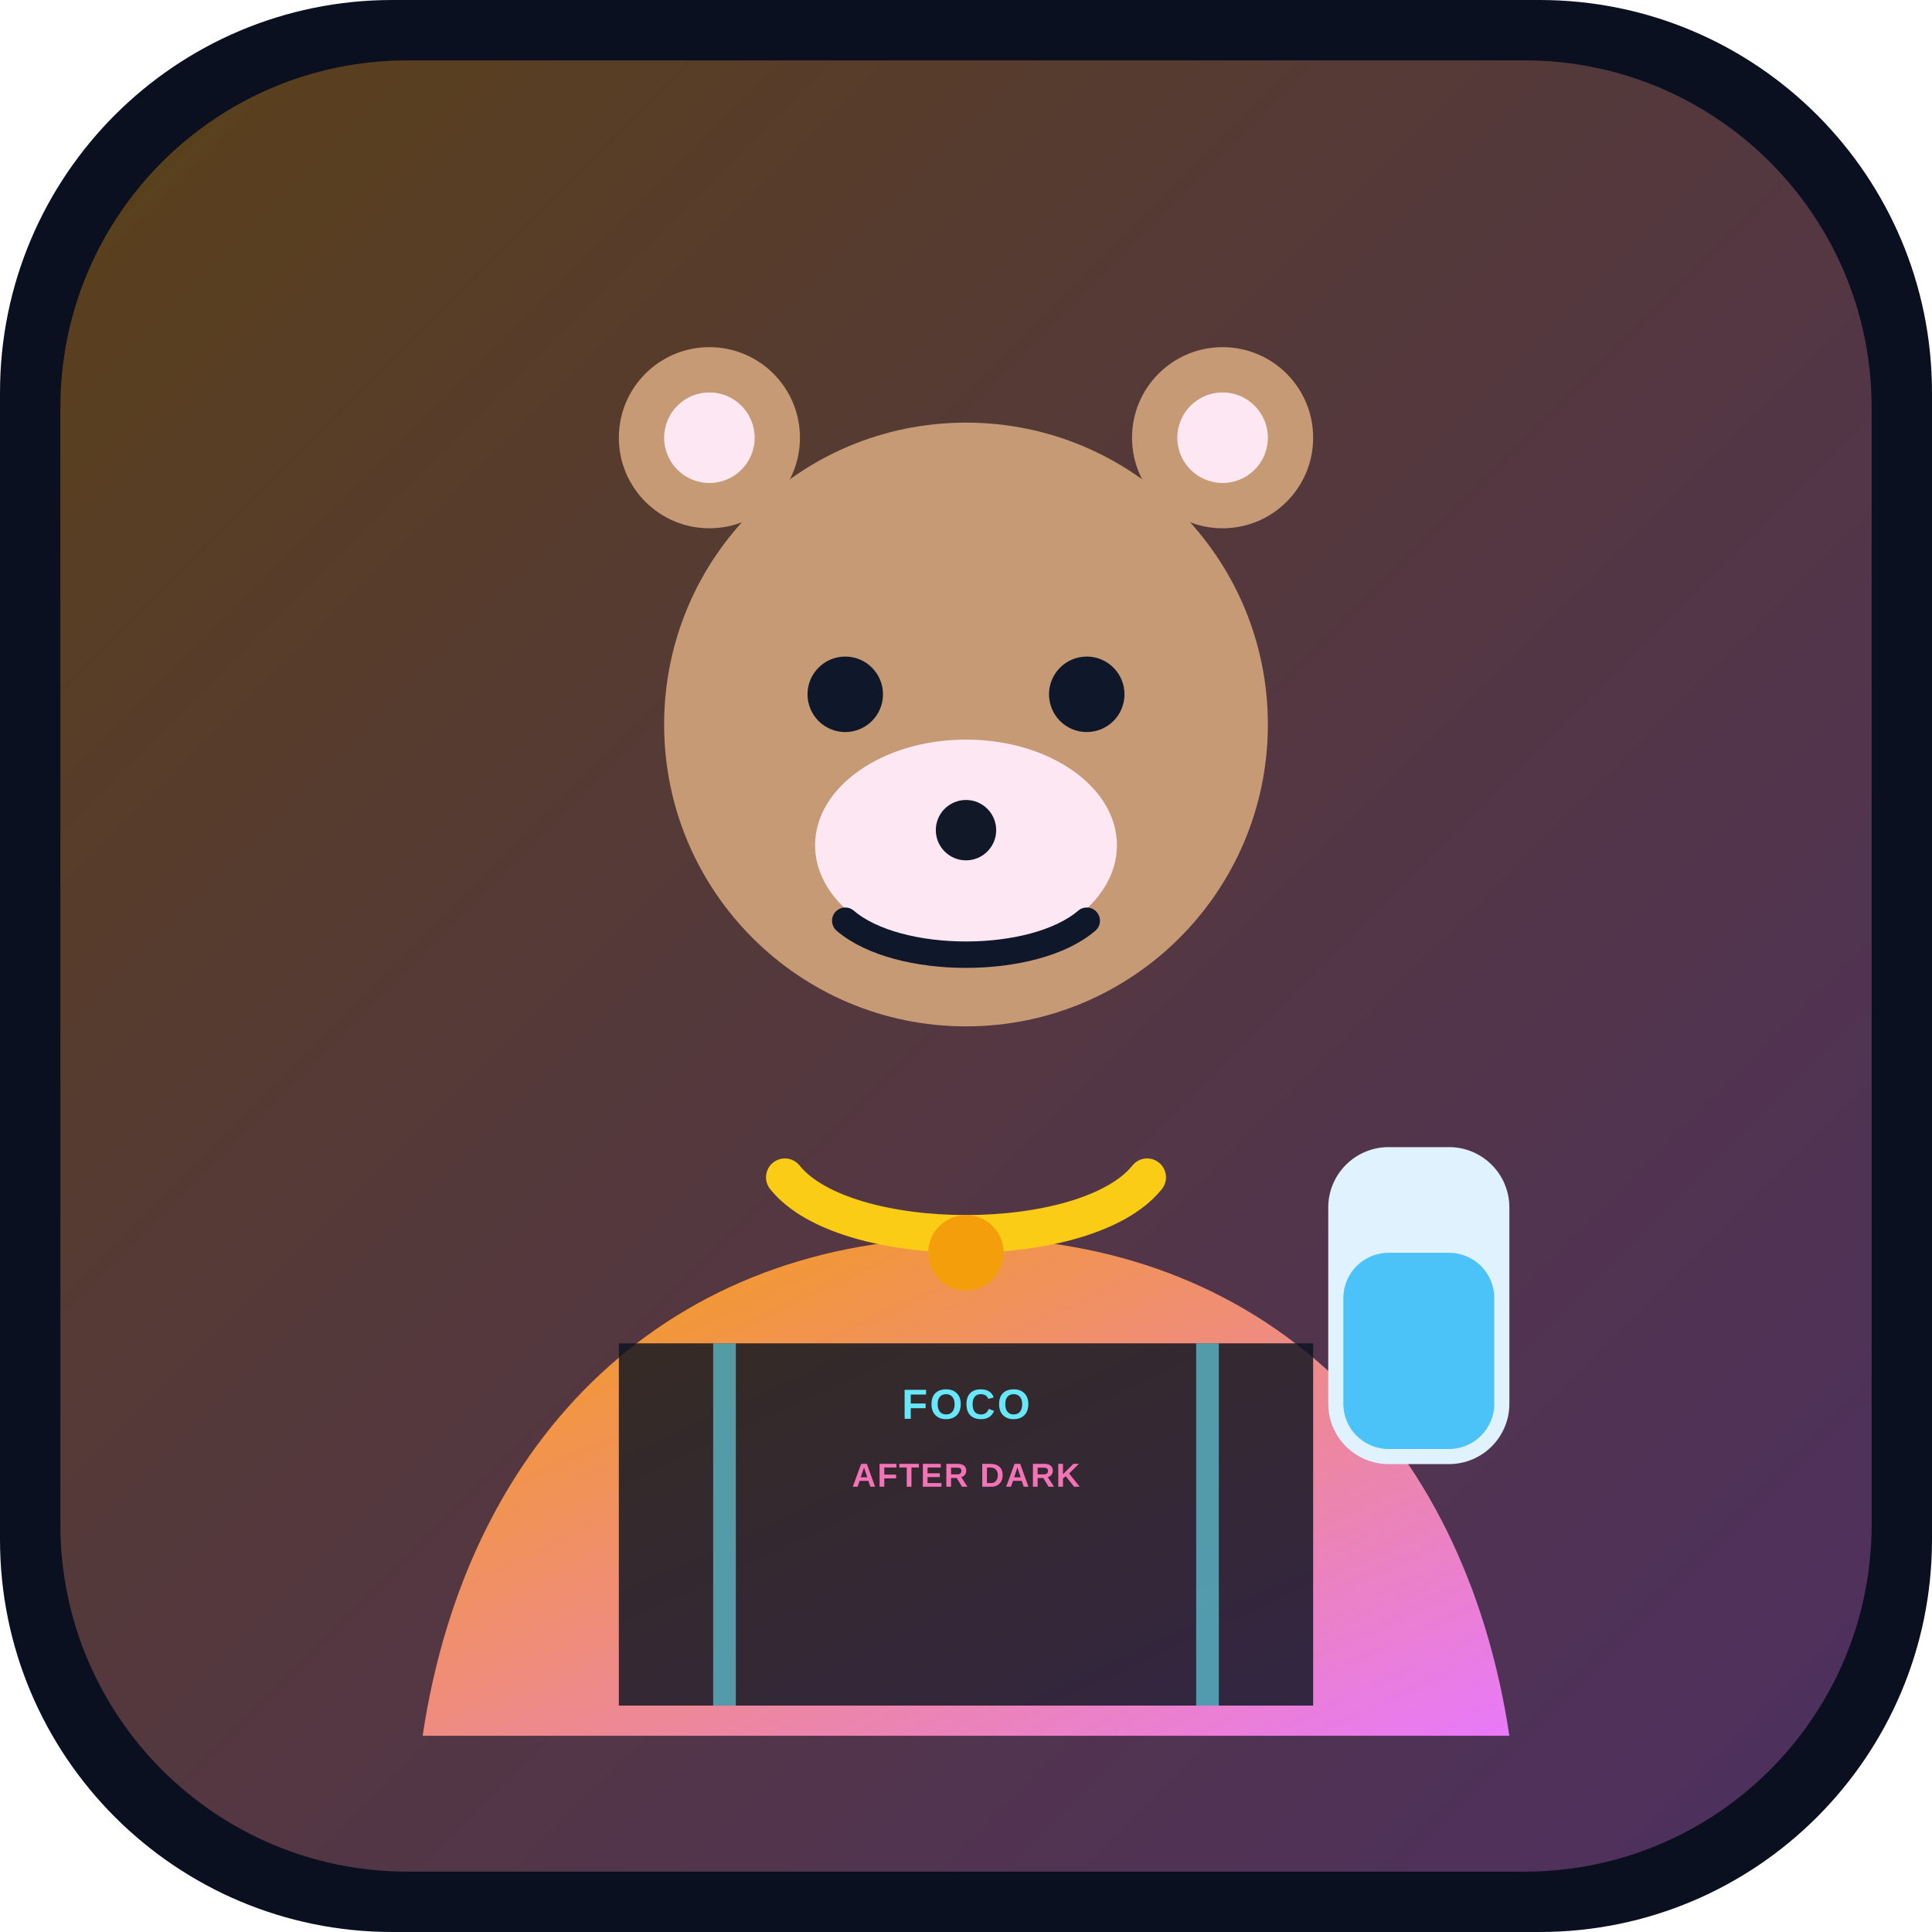
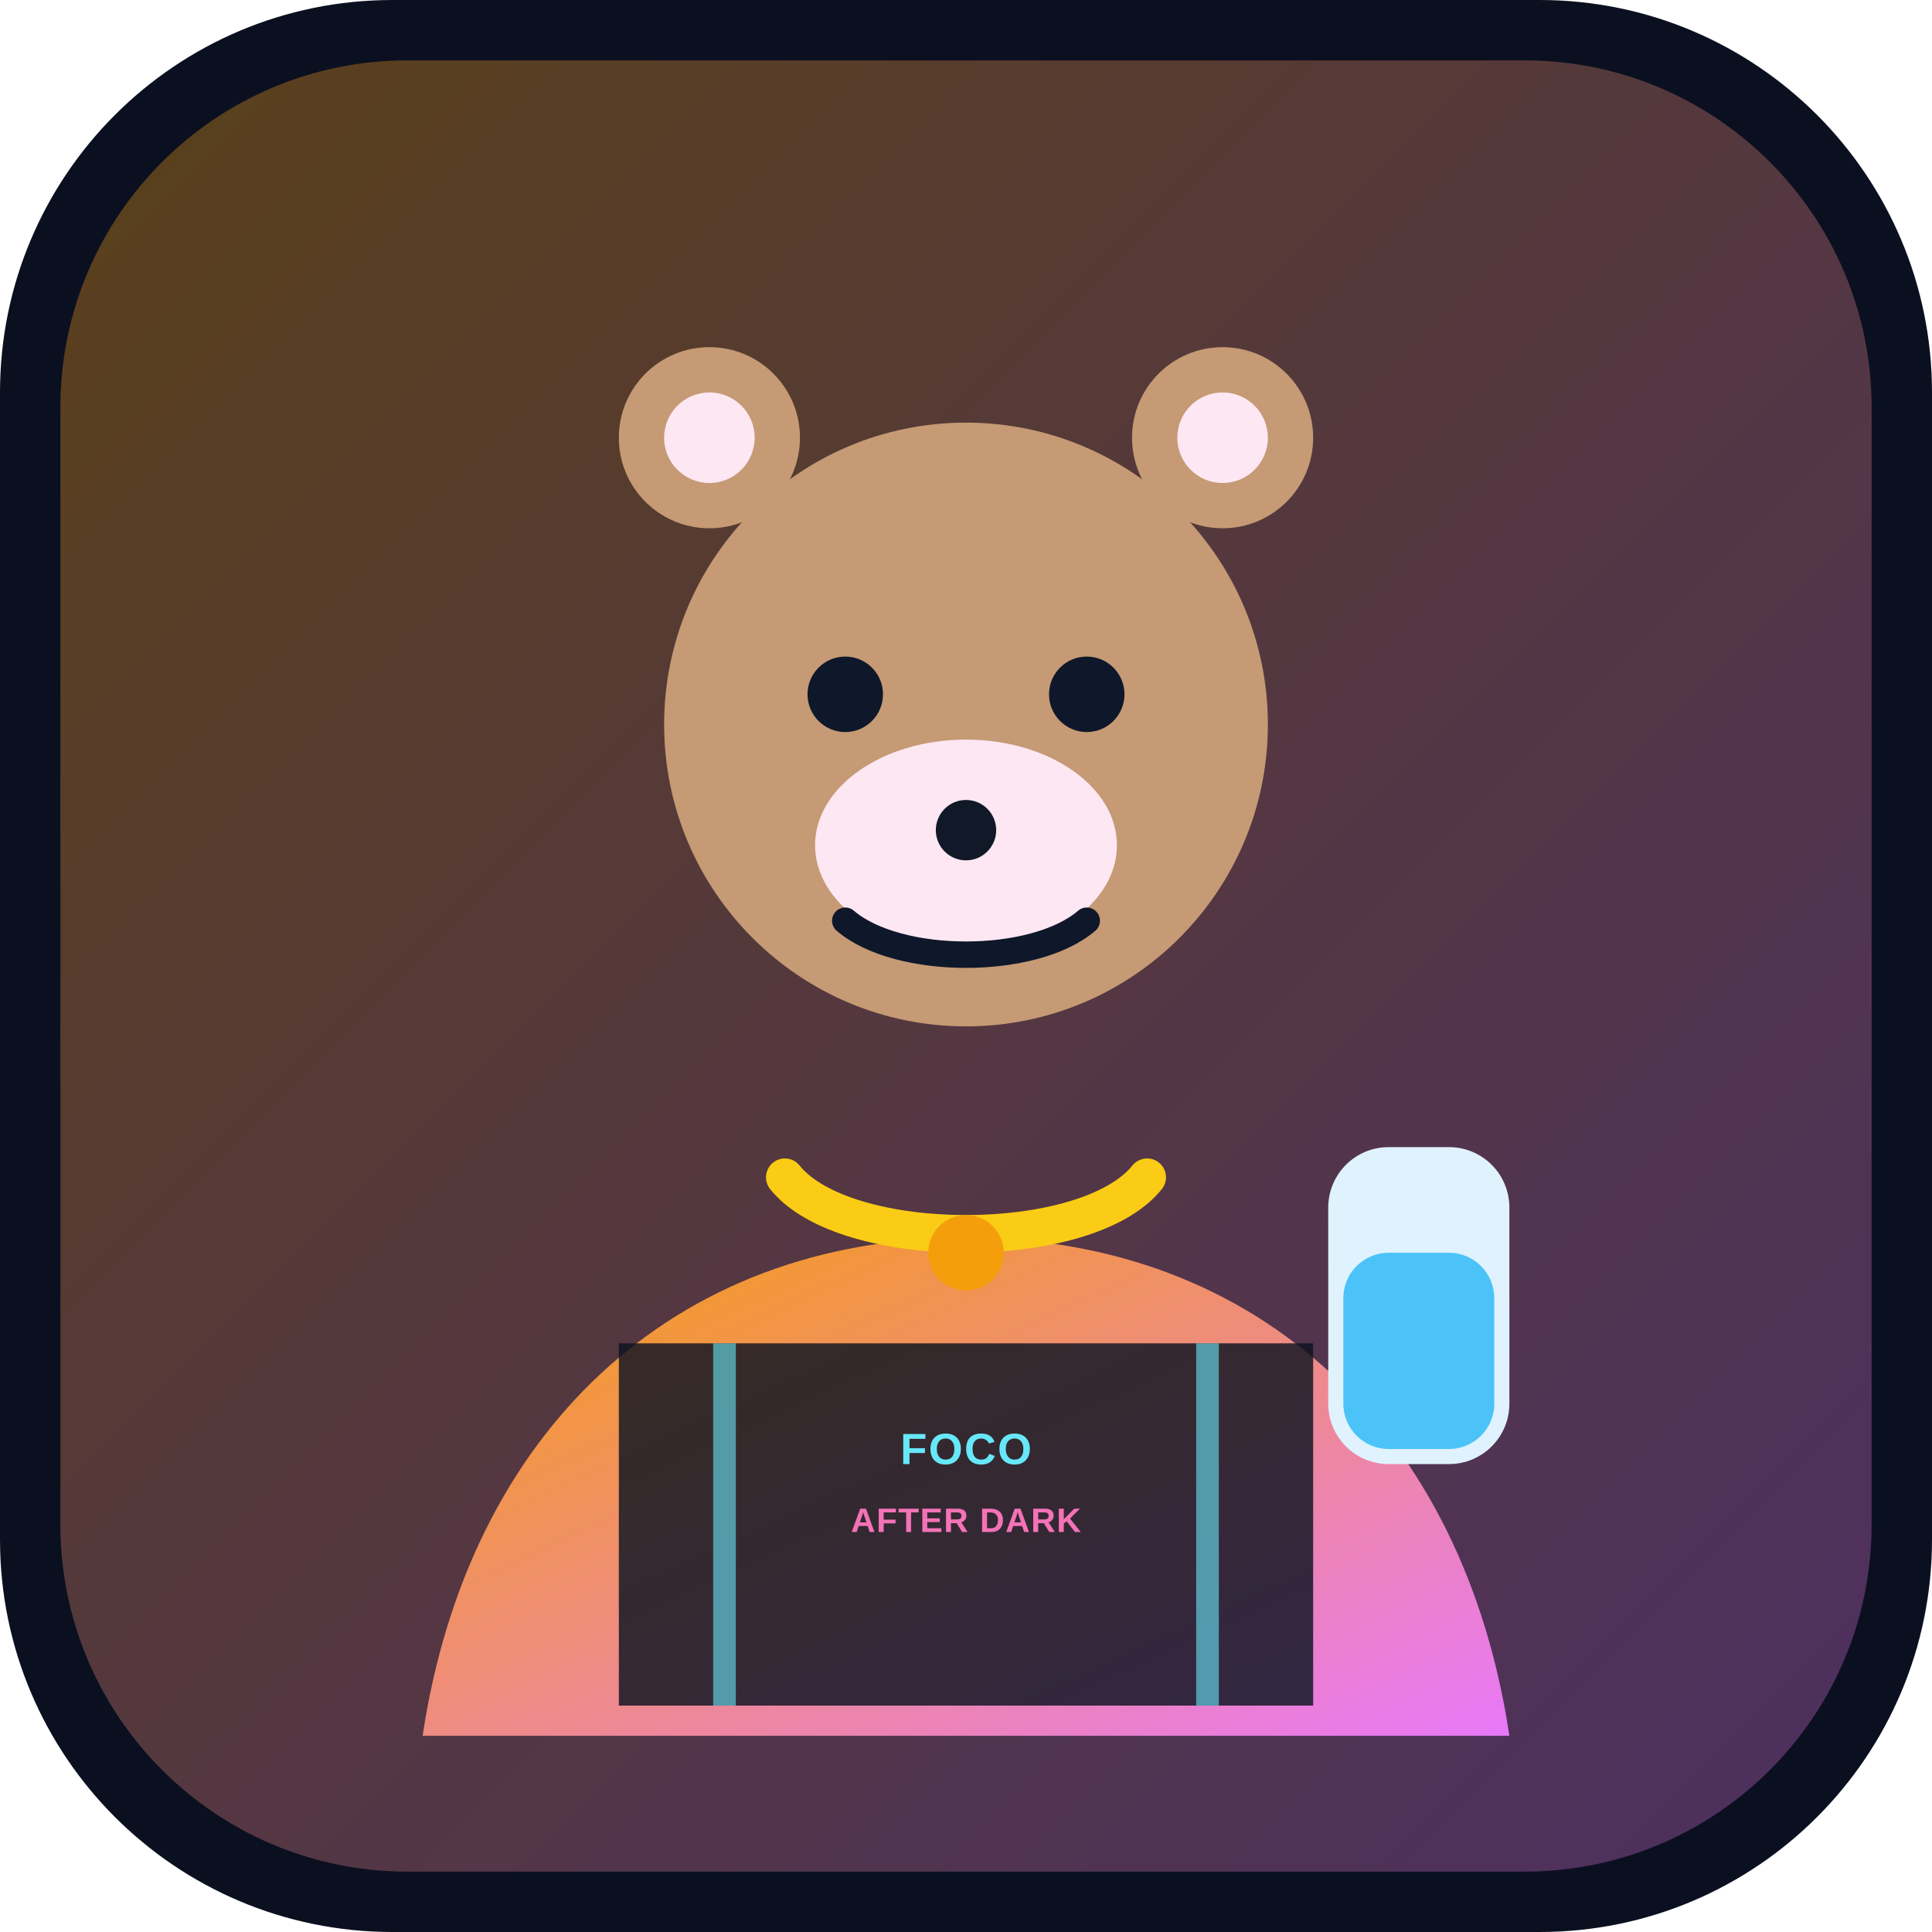
<svg xmlns="http://www.w3.org/2000/svg" viewBox="0 0 256 256" role="img" aria-label="Buzzed Bear">
  <defs>
    <linearGradient id="bg" x1="0" y1="0" x2="1" y2="1">
      <stop offset="0%" stop-color="#f59e0b" stop-opacity="0.34" />
      <stop offset="100%" stop-color="#e879f9" stop-opacity="0.30" />
    </linearGradient>
    <linearGradient id="shirt" x1="0" y1="0" x2="1" y2="1">
      <stop offset="0%" stop-color="#f59e0b" />
      <stop offset="100%" stop-color="#e879f9" />
    </linearGradient>
  </defs>
  <rect width="256" height="256" rx="52" fill="#0b1020" />
  <rect x="8" y="8" width="240" height="240" rx="46" fill="url(#bg)" />
  <circle cx="94" cy="58" r="12" fill="#c59a74" />
  <circle cx="162" cy="58" r="12" fill="#c59a74" />
  <circle cx="94" cy="58" r="6" fill="#fce7f3" />
  <circle cx="162" cy="58" r="6" fill="#fce7f3" />
  <circle cx="128" cy="96" r="40" fill="#c59a74" />
  <ellipse cx="128" cy="112" rx="20" ry="14" fill="#fce7f3" />
  <circle cx="112" cy="92" r="5" fill="#0f172a" />
  <circle cx="144" cy="92" r="5" fill="#0f172a" />
  <circle cx="128" cy="110" r="4" fill="#111827" />
  <path d="M112 122c7 6 25 6 32 0" fill="none" stroke="#0f172a" stroke-width="3.5" stroke-linecap="round" />
  <path d="M56 230c6-40 33-66 72-66s66 26 72 66" fill="url(#shirt)" />
  <path d="M82 178h92v48H82z" fill="#0b1220" opacity="0.82" />
  <path d="M96 178v48M160 178v48" stroke="#67e8f9" stroke-width="3" opacity="0.6" />
  <path d="M104 156c8 10 40 10 48 0" fill="none" stroke="#facc15" stroke-width="5" stroke-linecap="round" />
  <circle cx="128" cy="166" r="5" fill="#f59e0b" />
-   <text x="128" y="188" text-anchor="middle" font-family="Arial, sans-serif" font-size="5.6" font-weight="700" fill="#67e8f9" letter-spacing="0.28">FOCO</text>
-   <text x="128" y="197" text-anchor="middle" font-family="Arial, sans-serif" font-size="4.4" font-weight="700" fill="#f472b6" letter-spacing="0.18">AFTER DARK</text>
+   <text x="128" y="194" text-anchor="middle" font-family="Arial, sans-serif" font-size="5.8" font-weight="700" fill="#67e8f9" letter-spacing="0.22">FOCO</text>
+   <text x="128" y="203" text-anchor="middle" font-family="Arial, sans-serif" font-size="4.5" font-weight="700" fill="#f472b6" letter-spacing="0.14">AFTER DARK</text>
  <rect x="176" y="152" width="24" height="42" rx="8" fill="#e0f2fe" />
  <rect x="178" y="166" width="20" height="26" rx="6" fill="#38bdf8" opacity="0.88" />
</svg>
